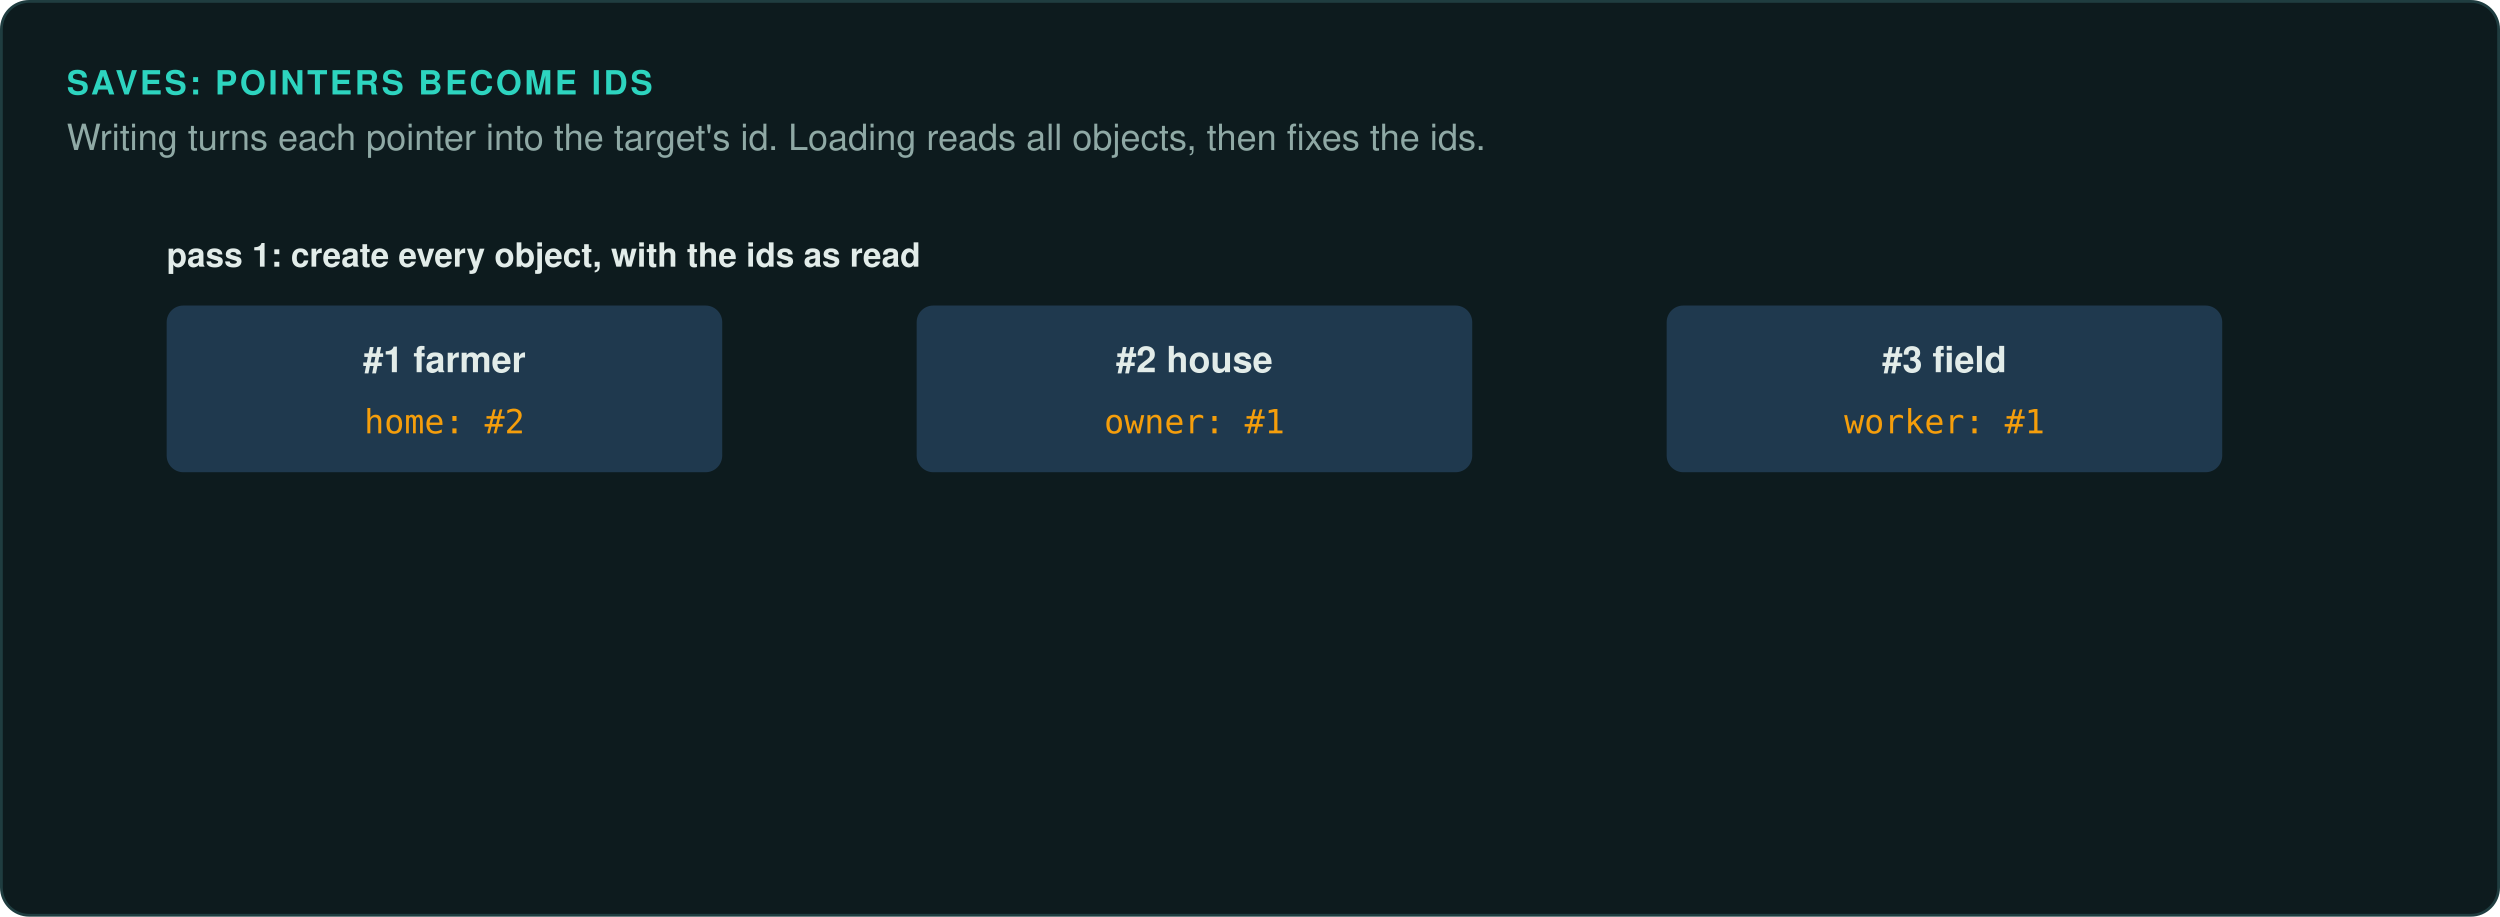
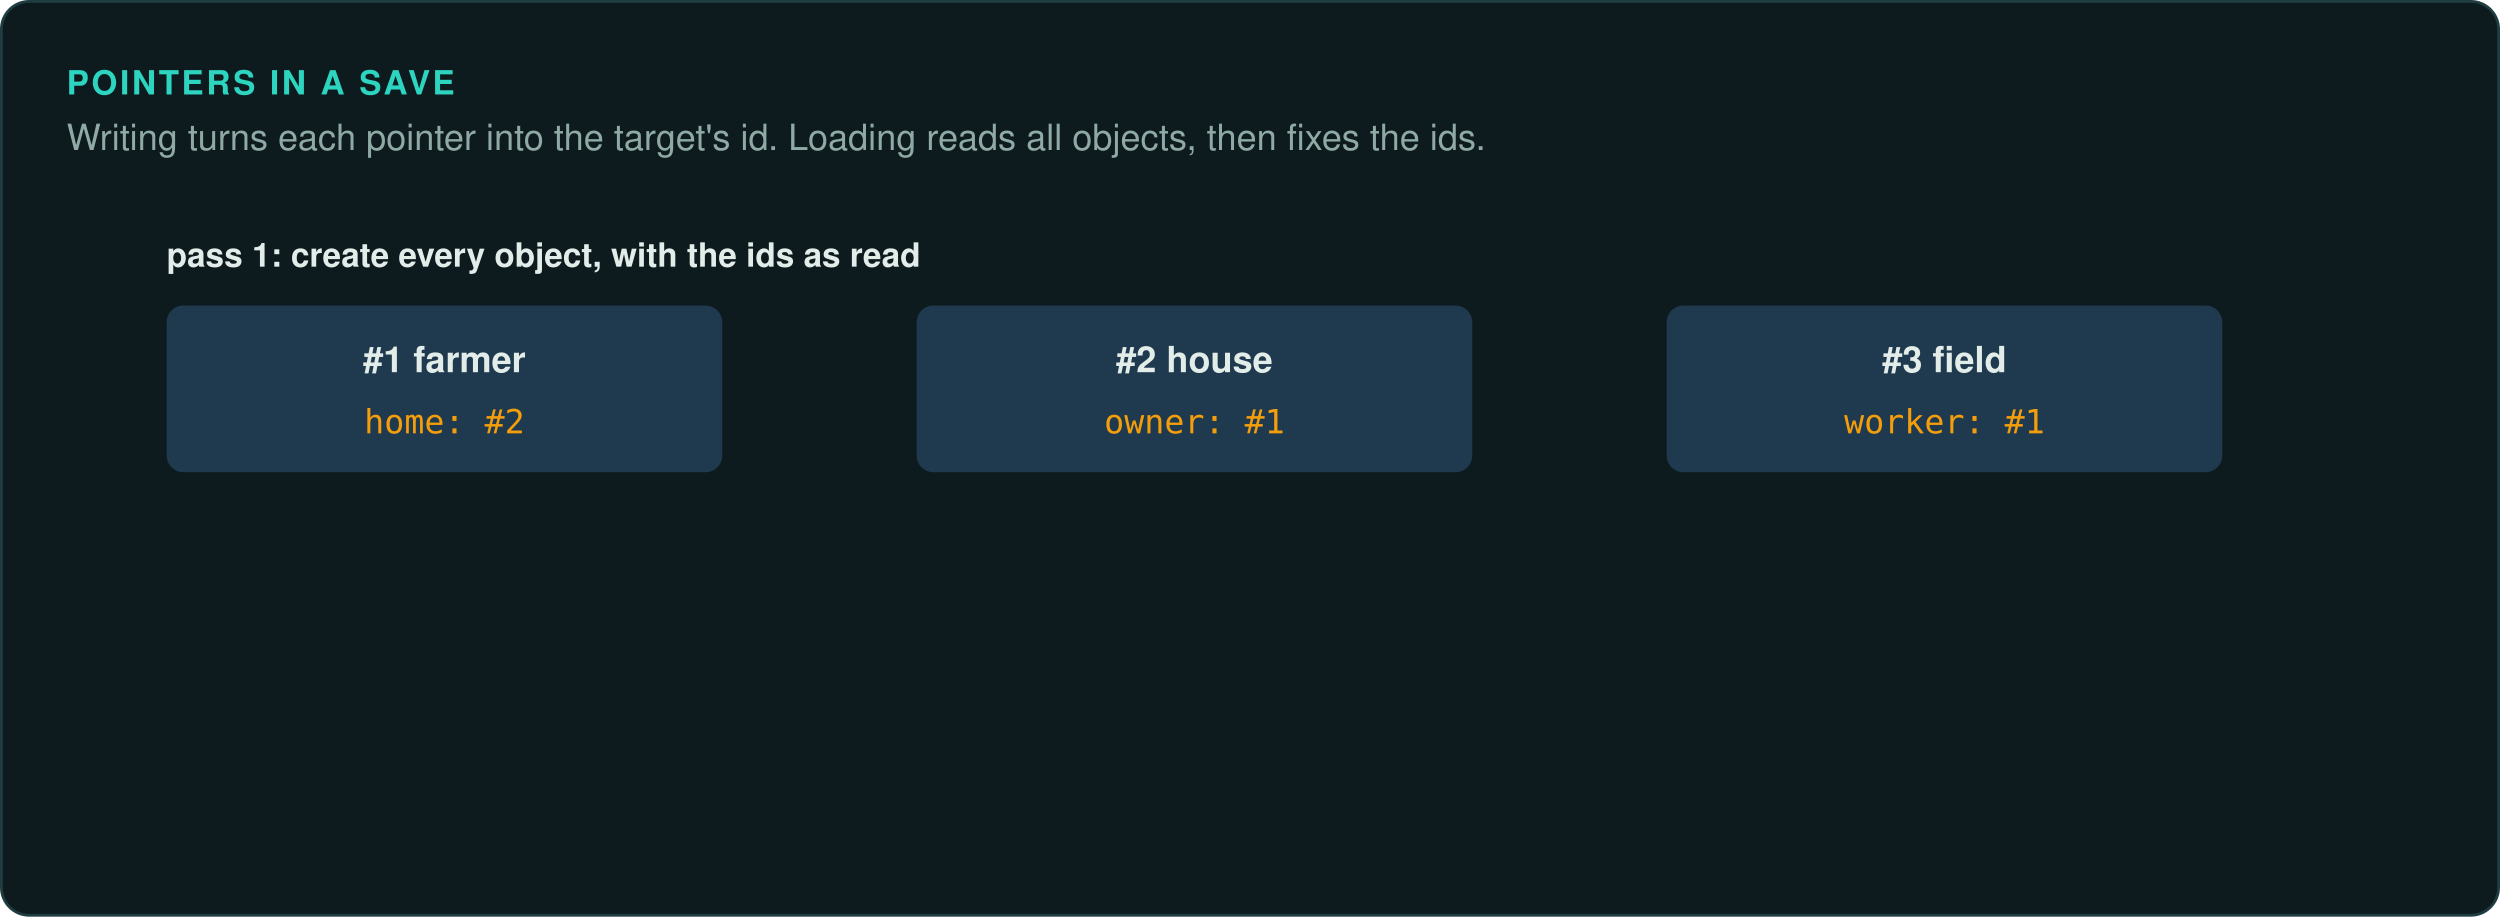
<svg xmlns="http://www.w3.org/2000/svg" width="900" height="330" viewBox="0 0 900 330" role="img" aria-label="Saving and loading objects that point at each other: pointers are written as ids, loading creates every object, then a second pass turns ids back into pointers">
  <rect x="0.5" y="0.5" width="899" height="329" rx="10" fill="#0d1b1e" stroke="#1f3d40" />
  <defs>
    <marker id="arrow" viewBox="0 0 8 8" refX="7" refY="4" markerWidth="7" markerHeight="7" orient="auto">
      <path d="M0 0L8 4L0 8z" fill="#8fa9a5" />
    </marker>
  </defs>
-   <text x="24.0" y="34.0" font-family="ui-sans-serif, -apple-system, 'Segoe UI', Helvetica, Arial, sans-serif" font-size="12" font-weight="600" fill="#2dd4bf" text-anchor="start" letter-spacing="0.08em">SAVES: POINTERS BECOME IDS</text>
+   <text x="24.0" y="34.0" font-family="ui-sans-serif, -apple-system, 'Segoe UI', Helvetica, Arial, sans-serif" font-size="12" font-weight="600" fill="#2dd4bf" text-anchor="start" letter-spacing="0.08em">POINTERS IN A SAVE</text>
  <text x="24.0" y="54.0" font-family="ui-sans-serif, -apple-system, 'Segoe UI', Helvetica, Arial, sans-serif" font-size="13" font-weight="400" fill="#8fa9a5" text-anchor="start">Writing turns each pointer into the target's id. Loading reads all objects, then fixes the ids.</text>
  <rect x="60.0" y="110.0" width="200.0" height="60.0" rx="6" fill="#60a5fa" stroke="none" fill-opacity="0.22" />
  <text x="160.0" y="134.0" font-family="ui-sans-serif, -apple-system, 'Segoe UI', Helvetica, Arial, sans-serif" font-size="13" font-weight="600" fill="#e2ece9" text-anchor="middle">#1 farmer</text>
  <text x="160.0" y="156.0" font-family="ui-monospace, SFMono-Regular, Menlo, Consolas, monospace" font-size="12" font-weight="400" fill="#f59e0b" text-anchor="middle">home: #2</text>
  <rect x="330.0" y="110.0" width="200.0" height="60.0" rx="6" fill="#60a5fa" stroke="none" fill-opacity="0.22" />
  <text x="430.0" y="134.0" font-family="ui-sans-serif, -apple-system, 'Segoe UI', Helvetica, Arial, sans-serif" font-size="13" font-weight="600" fill="#e2ece9" text-anchor="middle">#2 house</text>
  <text x="430.0" y="156.0" font-family="ui-monospace, SFMono-Regular, Menlo, Consolas, monospace" font-size="12" font-weight="400" fill="#f59e0b" text-anchor="middle">owner: #1</text>
  <rect x="600.0" y="110.0" width="200.0" height="60.0" rx="6" fill="#60a5fa" stroke="none" fill-opacity="0.22" />
  <text x="700.0" y="134.0" font-family="ui-sans-serif, -apple-system, 'Segoe UI', Helvetica, Arial, sans-serif" font-size="13" font-weight="600" fill="#e2ece9" text-anchor="middle">#3 field</text>
  <text x="700.0" y="156.0" font-family="ui-monospace, SFMono-Regular, Menlo, Consolas, monospace" font-size="12" font-weight="400" fill="#f59e0b" text-anchor="middle">worker: #1</text>
  <text x="60.0" y="96.0" font-family="ui-sans-serif, -apple-system, 'Segoe UI', Helvetica, Arial, sans-serif" font-size="12" font-weight="600" fill="#e2ece9" text-anchor="start">pass 1: create every object, with the ids as read</text>
  <g opacity="0">
    <path d="M160 172C 160 230 430 230 430 174" fill="none" stroke="#4ade80" stroke-width="2" marker-end="url(#arrow)" />
    <path d="M430 172C 430 260 160 260 160 174" fill="none" stroke="#4ade80" stroke-width="2" marker-end="url(#arrow)" />
    <path d="M700 172C 700 290 160 290 160 174" fill="none" stroke="#4ade80" stroke-width="2" marker-end="url(#arrow)" />
    <text x="60" y="310" font-family="ui-sans-serif, Helvetica, Arial, sans-serif" font-size="12" font-weight="600" fill="#4ade80">pass 2: each id replaced by a pointer to that object</text>
    <animate attributeName="opacity" values="0;0;1;1" keyTimes="0;0.45;0.5;1" dur="5s" repeatCount="indefinite" />
  </g>
</svg>
